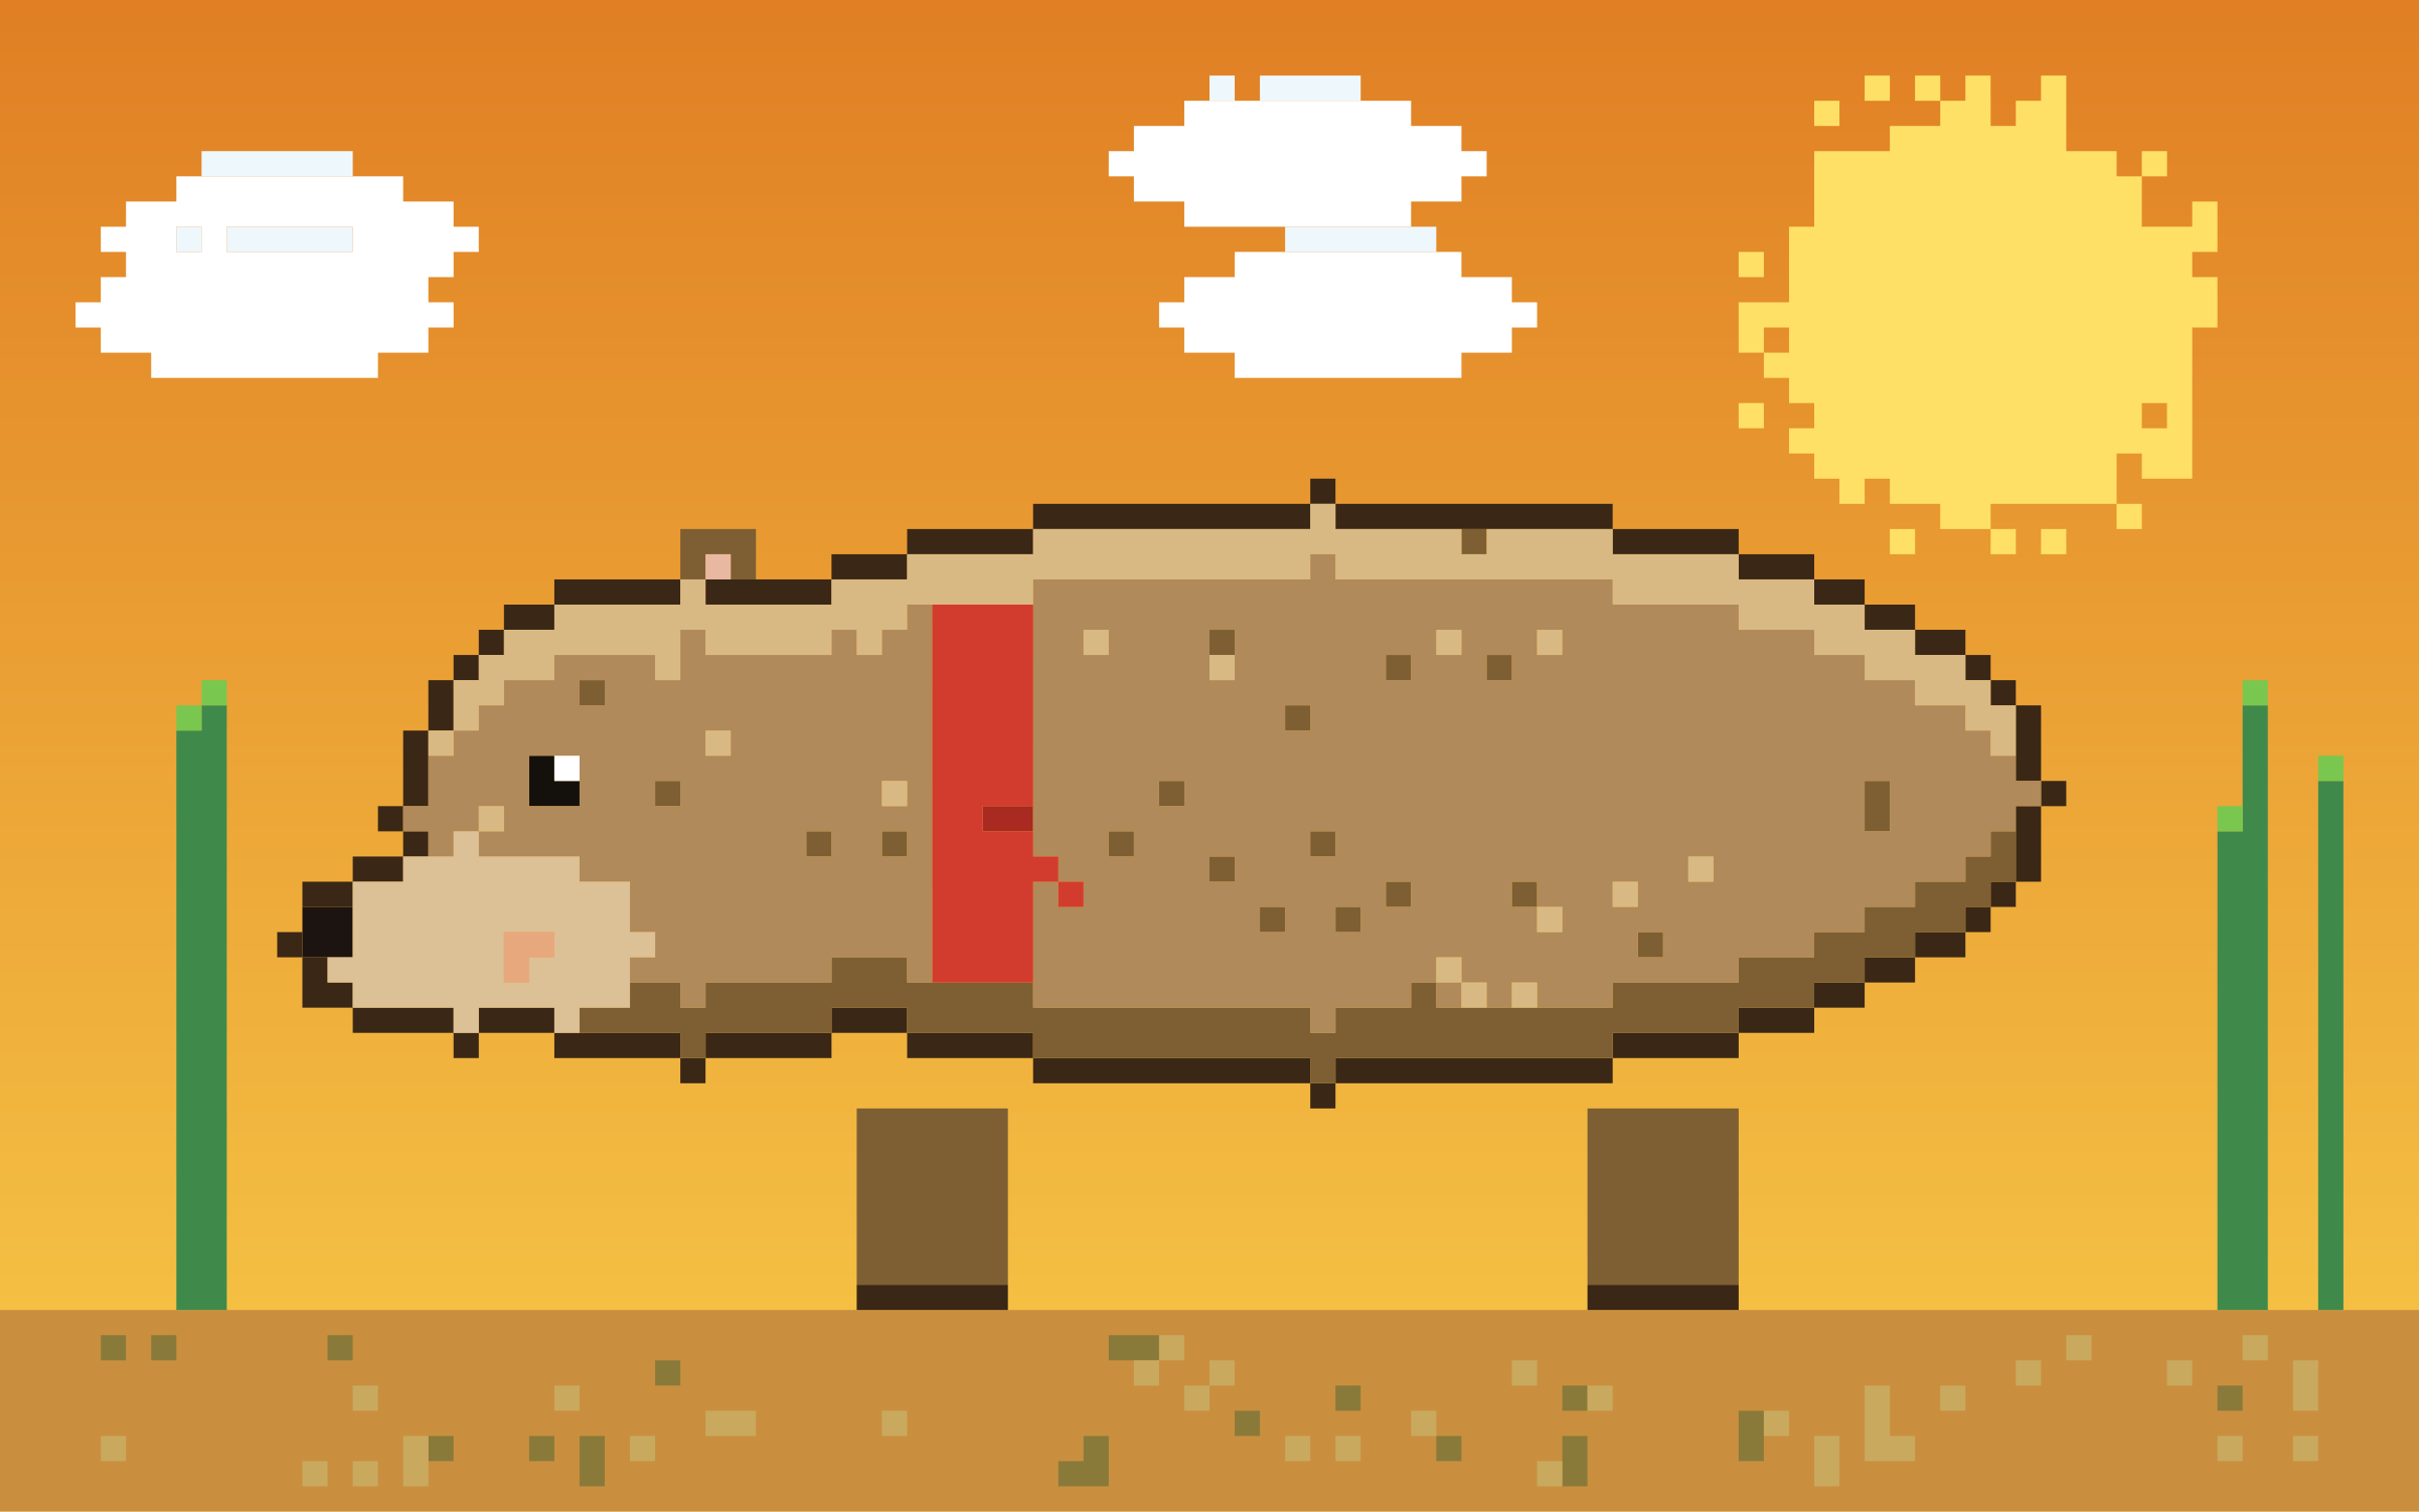
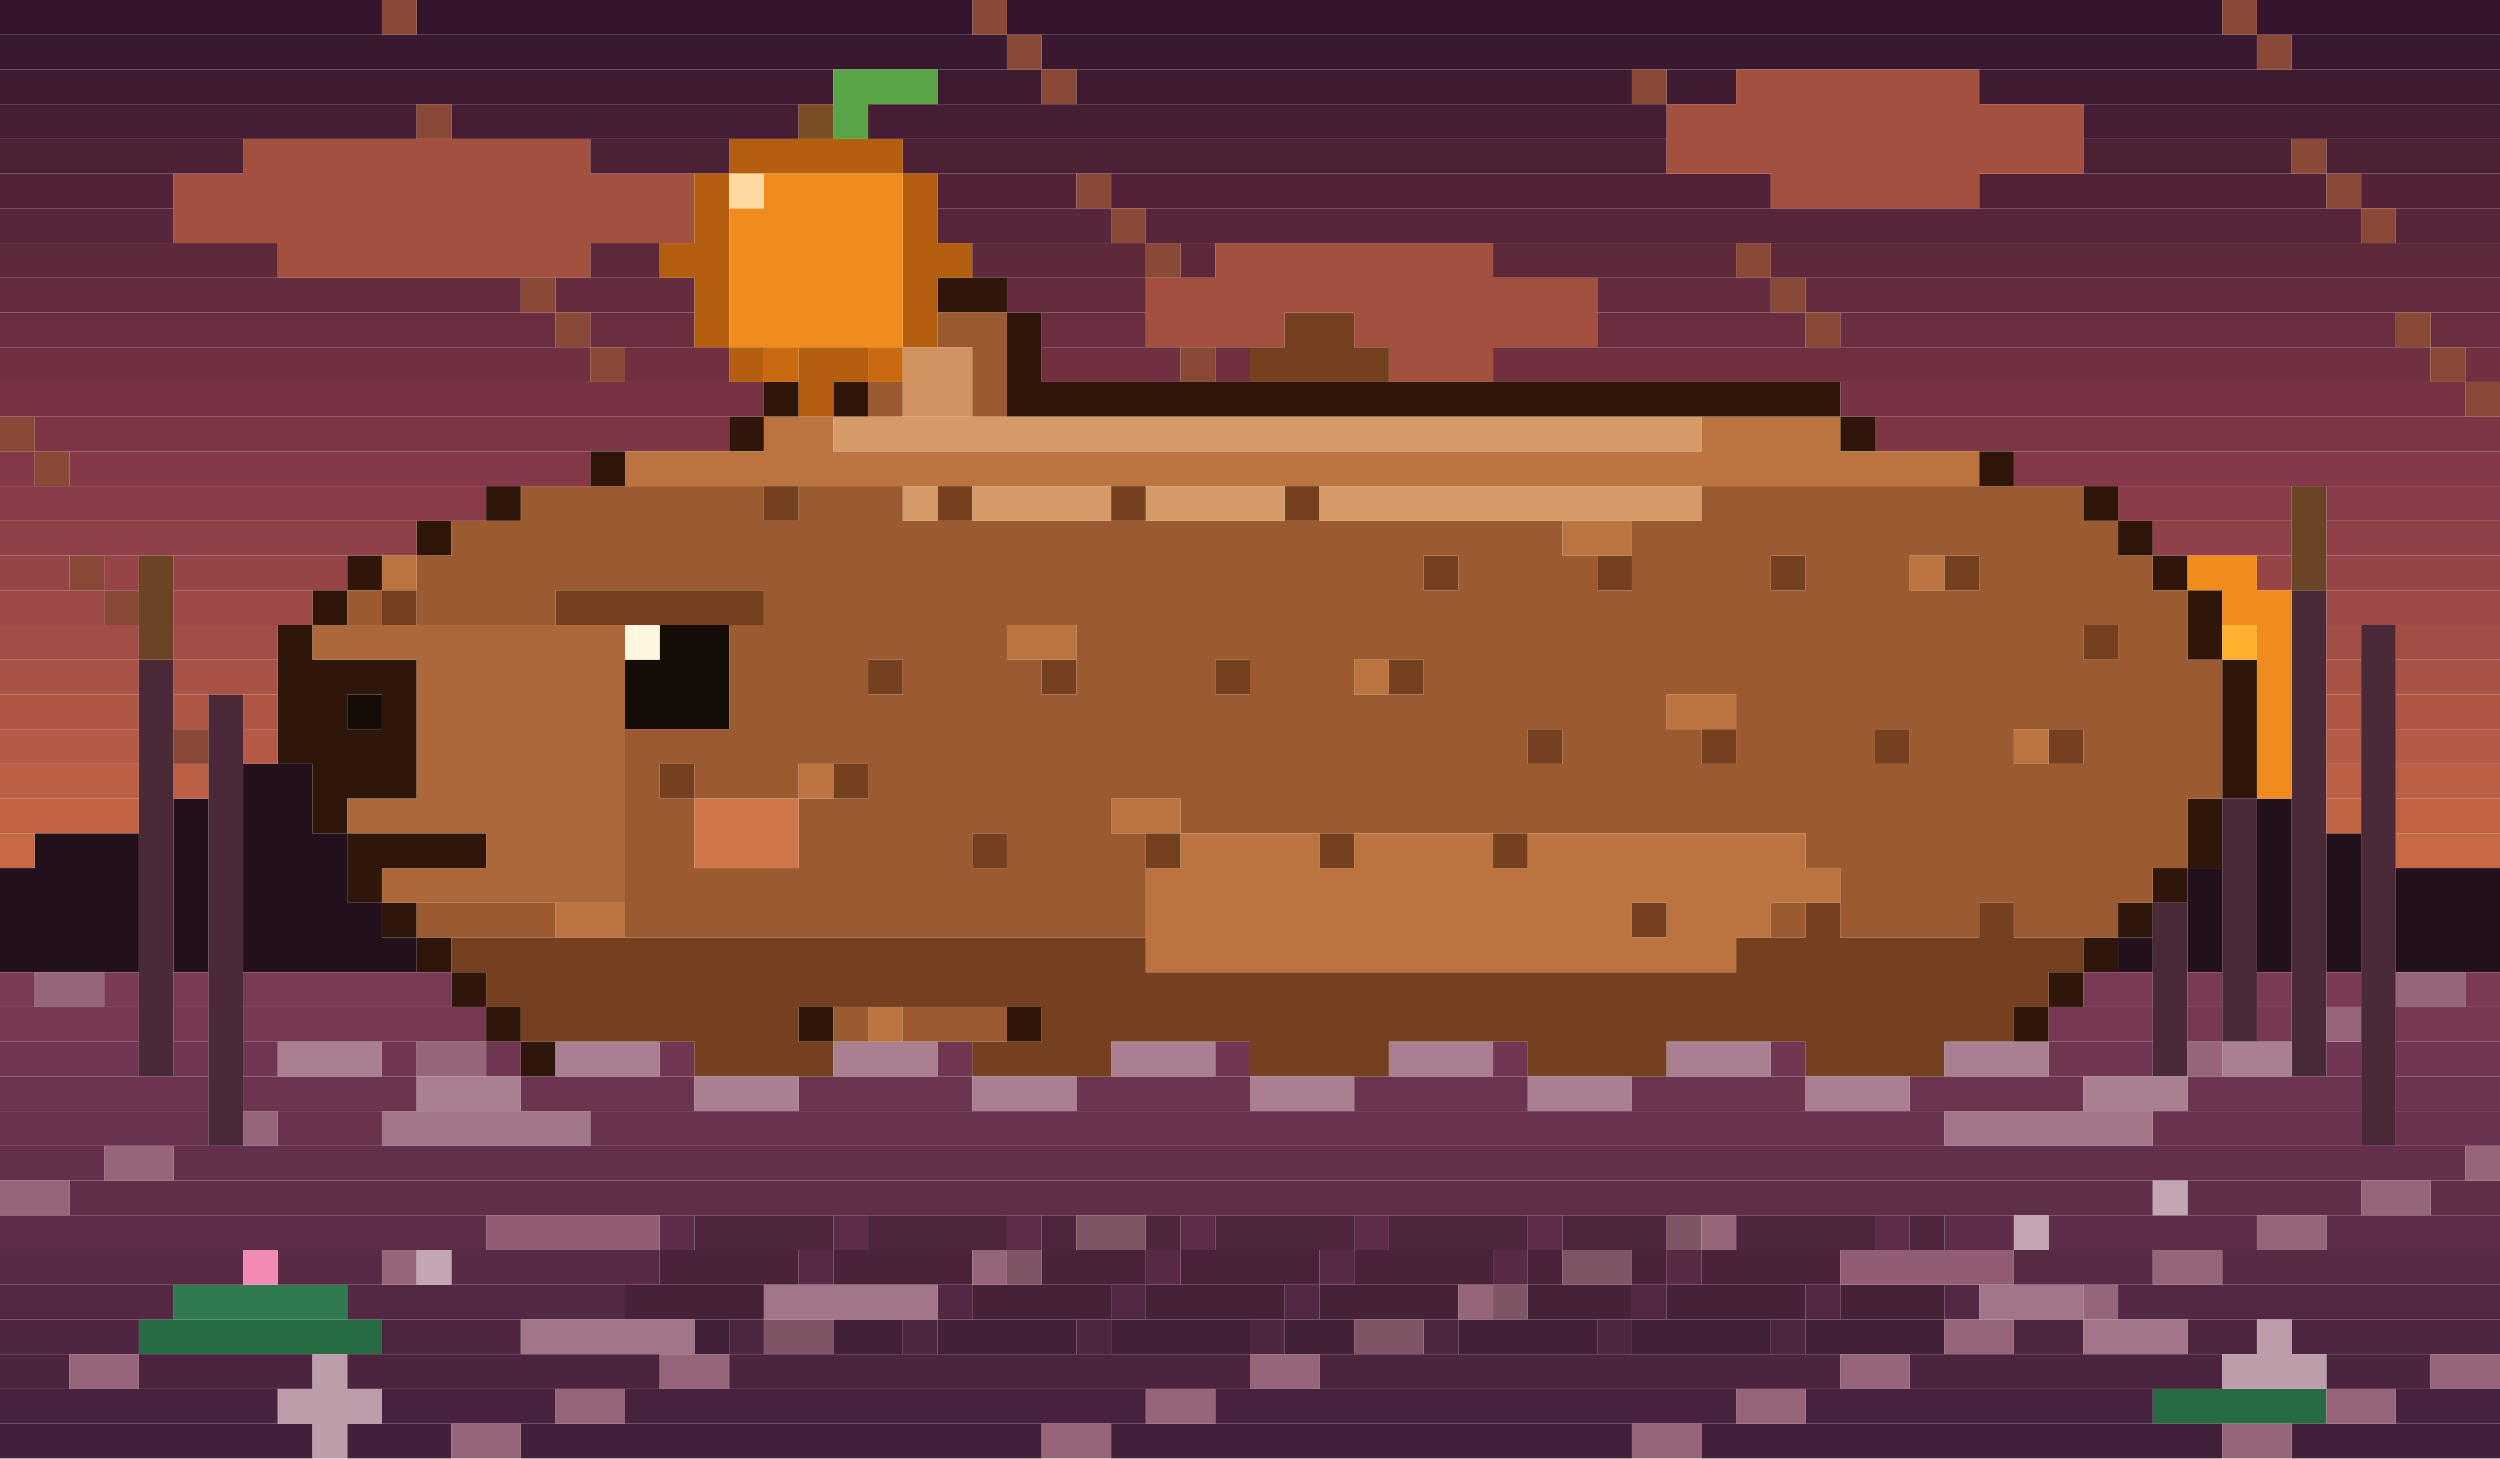
- <svg xmlns="http://www.w3.org/2000/svg" viewBox="0 0 480 300">
-   <defs>
-     <linearGradient id="g" x1="0" y1="0" x2="0" y2="1">
-       <stop offset="0" stop-color="#e07f24" />
-       <stop offset="1" stop-color="#f7c948" />
-     </linearGradient>
-   </defs>
-   <rect width="480" height="300" fill="url(#g)" />
-   <rect y="260" width="480" height="40" fill="#c98f3f" />
-   <path fill="#14100c" d="M105 150h5v5H105zM105 155h10v5H105z" />
-   <path fill="#1c1410" d="M60 180h10v5H60zM60 185h10v5H60z" />
-   <path fill="#3a2716" d="M260 95h5v5H260zM205 100h55v5H205zM265 100h55v5H265zM180 105h25v5H180zM320 105h25v5H320zM165 110h15v5H165zM345 110h15v5H345zM110 115h25v5H110zM140 115h25v5H140zM360 115h10v5H360zM100 120h10v5H100zM370 120h10v5H370zM95 125h5v5H95zM380 125h10v5H380zM90 130h5v5H90zM390 130h5v5H390zM85 135h5v5H85zM395 135h5v5H395zM85 140h5v5H85zM400 140h5v5H400zM80 145h5v5H80zM400 145h5v5H400zM80 150h5v5H80zM400 150h5v5H400zM80 155h5v5H80zM405 155h5v5H405zM75 160h5v5H75zM400 160h5v5H400zM80 165h5v5H80zM400 165h5v5H400zM70 170h10v5H70zM400 170h5v5H400zM60 175h10v5H60zM395 175h5v5H395zM390 180h5v5H390zM55 185h5v5H55zM380 185h10v5H380zM60 190h5v5H60zM370 190h10v5H370zM60 195h10v5H60zM360 195h10v5H360zM70 200h20v5H70zM95 200h15v5H95zM165 200h15v5H165zM345 200h15v5H345zM90 205h5v5H90zM110 205h25v5H110zM140 205h25v5H140zM180 205h25v5H180zM320 205h25v5H320zM135 210h5v5H135zM205 210h55v5H205zM265 210h55v5H265zM260 215h5v5H260zM170 255h30v5H170zM315 255h30v5H315z" />
-   <path fill="#3f8a4a" d="M40 140h5v5H40zM445 140h5v5H445zM35 145h10v5H35zM445 145h5v5H445zM35 150h10v5H35zM445 150h5v5H445zM35 155h10v5H35zM445 155h5v5H445zM460 155h5v5H460zM35 160h10v5H35zM445 160h5v5H445zM460 160h5v5H460zM35 165h10v5H35zM440 165h10v5H440zM460 165h5v5H460zM35 170h10v5H35zM440 170h10v5H440zM460 170h5v5H460zM35 175h10v5H35zM440 175h10v5H440zM460 175h5v5H460zM35 180h10v5H35zM440 180h10v5H440zM460 180h5v5H460zM35 185h10v5H35zM440 185h10v5H440zM460 185h5v5H460zM35 190h10v5H35zM440 190h10v5H440zM460 190h5v5H460zM35 195h10v5H35zM440 195h10v5H440zM460 195h5v5H460zM35 200h10v5H35zM440 200h10v5H440zM460 200h5v5H460zM35 205h10v5H35zM440 205h10v5H440zM460 205h5v5H460zM35 210h10v5H35zM440 210h10v5H440zM460 210h5v5H460zM35 215h10v5H35zM440 215h10v5H440zM460 215h5v5H460zM35 220h10v5H35zM440 220h10v5H440zM460 220h5v5H460zM35 225h10v5H35zM440 225h10v5H440zM460 225h5v5H460zM35 230h10v5H35zM440 230h10v5H440zM460 230h5v5H460zM35 235h10v5H35zM440 235h10v5H440zM460 235h5v5H460zM35 240h10v5H35zM440 240h10v5H440zM460 240h5v5H460zM35 245h10v5H35zM440 245h10v5H440zM460 245h5v5H460zM35 250h10v5H35zM440 250h10v5H440zM460 250h5v5H460zM35 255h10v5H35zM440 255h10v5H440zM460 255h5v5H460z" />
-   <path fill="#7ac74f" d="M40 135h5v5H40zM445 135h5v5H445zM35 140h5v5H35zM460 150h5v5H460zM440 160h5v5H440z" />
-   <path fill="#7d5f33" d="M135 105h15v5H135zM290 105h5v5H290zM135 110h5v5H135zM145 110h5v5H145zM240 125h5v5H240zM275 130h5v5H275zM295 130h5v5H295zM115 135h5v5H115zM255 140h5v5H255zM130 155h5v5H130zM230 155h5v5H230zM370 155h5v5H370zM370 160h5v5H370zM160 165h5v5H160zM175 165h5v5H175zM220 165h5v5H220zM260 165h5v5H260zM395 165h5v5H395zM240 170h5v5H240zM390 170h10v5H390zM275 175h5v5H275zM300 175h5v5H300zM380 175h15v5H380zM250 180h5v5H250zM265 180h5v5H265zM370 180h20v5H370zM325 185h5v5H325zM360 185h20v5H360zM165 190h15v5H165zM345 190h25v5H345zM125 195h10v5H125zM140 195h65v5H140zM280 195h5v5H280zM320 195h40v5H320zM115 200h50v5H115zM180 200h80v5H180zM265 200h80v5H265zM135 205h5v5H135zM205 205h115v5H205zM260 210h5v5H260zM170 220h30v5H170zM315 220h30v5H315zM170 225h30v5H170zM315 225h30v5H315zM170 230h30v5H170zM315 230h30v5H315zM170 235h30v5H170zM315 235h30v5H315zM170 240h30v5H170zM315 240h30v5H315zM170 245h30v5H170zM315 245h30v5H315zM170 250h30v5H170zM315 250h30v5H315z" />
-   <path fill="#8a7a3a" d="M20 265h5v5H20zM30 265h5v5H30zM65 265h5v5H65zM220 265h10v5H220zM130 270h5v5H130zM265 275h5v5H265zM310 275h5v5H310zM440 275h5v5H440zM245 280h5v5H245zM345 280h5v5H345zM85 285h5v5H85zM105 285h5v5H105zM115 285h5v5H115zM215 285h5v5H215zM285 285h5v5H285zM310 285h5v5H310zM345 285h5v5H345zM115 290h5v5H115zM210 290h10v5H210zM310 290h5v5H310z" />
-   <path fill="#a82a20" d="M195 160h10v5H195z" />
-   <path fill="#b08a5a" d="M260 110h5v5H260zM205 115h115v5H205zM180 120h5v5H180zM205 120h140v5H205zM135 125h5v5H135zM165 125h5v5H165zM175 125h10v5H175zM205 125h10v5H205zM220 125h20v5H220zM245 125h40v5H245zM290 125h15v5H290zM310 125h50v5H310zM110 130h20v5H110zM135 130h50v5H135zM205 130h35v5H205zM245 130h30v5H245zM280 130h15v5H280zM300 130h70v5H300zM100 135h15v5H100zM120 135h65v5H120zM205 135h175v5H205zM95 140h90v5H95zM205 140h50v5H205zM260 140h130v5H260zM90 145h50v5H90zM145 145h40v5H145zM205 145h190v5H205zM85 150h20v5H85zM115 150h70v5H115zM205 150h195v5H205zM85 155h20v5H85zM115 155h15v5H115zM135 155h40v5H135zM180 155h5v5H180zM205 155h25v5H205zM235 155h135v5H235zM375 155h30v5H375zM80 160h15v5H80zM100 160h85v5H100zM205 160h165v5H205zM375 160h25v5H375zM85 165h5v5H85zM95 165h65v5H95zM165 165h10v5H165zM180 165h5v5H180zM205 165h15v5H205zM225 165h35v5H225zM265 165h130v5H265zM115 170h70v5H115zM210 170h30v5H210zM245 170h90v5H245zM340 170h50v5H340zM125 175h60v5H125zM205 175h5v5H205zM215 175h60v5H215zM280 175h20v5H280zM305 175h15v5H305zM325 175h55v5H325zM125 180h60v5H125zM205 180h45v5H205zM255 180h10v5H255zM270 180h35v5H270zM310 180h60v5H310zM130 185h55v5H130zM205 185h120v5H205zM330 185h30v5H330zM125 190h40v5H125zM180 190h5v5H180zM205 190h80v5H205zM290 190h55v5H290zM135 195h5v5H135zM205 195h75v5H205zM285 195h5v5H285zM295 195h5v5H295zM305 195h15v5H305zM260 200h5v5H260z" />
-   <path fill="#c9a95e" d="M230 265h5v5H230zM410 265h5v5H410zM445 265h5v5H445zM225 270h5v5H225zM240 270h5v5H240zM300 270h5v5H300zM400 270h5v5H400zM430 270h5v5H430zM455 270h5v5H455zM70 275h5v5H70zM110 275h5v5H110zM235 275h5v5H235zM315 275h5v5H315zM370 275h5v5H370zM385 275h5v5H385zM455 275h5v5H455zM140 280h10v5H140zM175 280h5v5H175zM280 280h5v5H280zM350 280h5v5H350zM370 280h5v5H370zM20 285h5v5H20zM80 285h5v5H80zM125 285h5v5H125zM255 285h5v5H255zM265 285h5v5H265zM360 285h5v5H360zM370 285h10v5H370zM440 285h5v5H440zM455 285h5v5H455zM60 290h5v5H60zM70 290h5v5H70zM80 290h5v5H80zM305 290h5v5H305zM360 290h5v5H360z" />
-   <path fill="#d23c2e" d="M185 120h20v5H185zM185 125h20v5H185zM185 130h20v5H185zM185 135h20v5H185zM185 140h20v5H185zM185 145h20v5H185zM185 150h20v5H185zM185 155h20v5H185zM185 160h10v5H185zM185 165h20v5H185zM185 170h25v5H185zM185 175h20v5H185zM210 175h5v5H210zM185 180h20v5H185zM185 185h20v5H185zM185 190h20v5H185z" />
-   <path fill="#d9b983" d="M260 100h5v5H260zM205 105h85v5H205zM295 105h25v5H295zM180 110h80v5H180zM265 110h80v5H265zM135 115h5v5H135zM165 115h40v5H165zM320 115h40v5H320zM110 120h70v5H110zM345 120h25v5H345zM100 125h35v5H100zM140 125h25v5H140zM170 125h5v5H170zM215 125h5v5H215zM285 125h5v5H285zM305 125h5v5H305zM360 125h20v5H360zM95 130h15v5H95zM130 130h5v5H130zM240 130h5v5H240zM370 130h20v5H370zM90 135h10v5H90zM380 135h15v5H380zM90 140h5v5H90zM390 140h10v5H390zM85 145h5v5H85zM140 145h5v5H140zM395 145h5v5H395zM175 155h5v5H175zM95 160h5v5H95zM335 170h5v5H335zM320 175h5v5H320zM305 180h5v5H305zM285 190h5v5H285zM290 195h5v5H290zM300 195h5v5H300z" />
-   <path fill="#dcc096" d="M90 165h5v5H90zM80 170h35v5H80zM70 175h55v5H70zM70 180h55v5H70zM70 185h30v5H70zM110 185h20v5H110zM65 190h35v5H65zM105 190h20v5H105zM70 195h55v5H70zM90 200h5v5H90zM110 200h5v5H110z" />
-   <path fill="#e8a87e" d="M100 185h10v5H100zM100 190h5v5H100z" />
-   <path fill="#e8b8a0" d="M140 110h5v5H140z" />
-   <path fill="#eef8fc" d="M240 15h5v5H240zM250 15h20v5H250zM40 30h30v5H40zM35 45h5v5H35zM45 45h25v5H45zM255 45h30v5H255z" />
-   <path fill="#ffe066" d="M370 15h5v5H370zM380 15h5v5H380zM390 15h5v5H390zM405 15h5v5H405zM360 20h5v5H360zM385 20h10v5H385zM400 20h10v5H400zM375 25h35v5H375zM360 30h60v5H360zM425 30h5v5H425zM360 35h65v5H360zM360 40h65v5H360zM435 40h5v5H435zM355 45h85v5H355zM345 50h5v5H345zM355 50h80v5H355zM355 55h85v5H355zM345 60h95v5H345zM345 65h5v5H345zM355 65h80v5H355zM350 70h85v5H350zM355 75h80v5H355zM345 80h5v5H345zM360 80h65v5H360zM430 80h5v5H430zM355 85h80v5H355zM360 90h60v5H360zM425 90h10v5H425zM365 95h5v5H365zM375 95h45v5H375zM385 100h10v5H385zM420 100h5v5H420zM375 105h5v5H375zM395 105h5v5H395zM405 105h5v5H405z" />
-   <path fill="#ffffff" d="M235 20h45v5H235zM225 25h65v5H225zM220 30h75v5H220zM35 35h45v5H35zM225 35h65v5H225zM25 40h65v5H25zM235 40h45v5H235zM20 45h15v5H20zM40 45h5v5H40zM70 45h25v5H70zM25 50h65v5H25zM245 50h45v5H245zM20 55h65v5H20zM235 55h65v5H235zM15 60h75v5H15zM230 60h75v5H230zM20 65h65v5H20zM235 65h65v5H235zM30 70h45v5H30zM245 70h45v5H245zM110 150h5v5H110z" />
+ <svg xmlns="http://www.w3.org/2000/svg" viewBox="0 0 432 252">
+   <path fill="#140c06" d="M114 108h12v6H114zM108 114h18v6H108zM60 120h6v6H60zM108 120h18v6H108z" />
+   <path fill="#22101d" d="M42 132h12v6H42zM30 138h6v6H30zM42 138h12v6H42zM390 138h6v6H390zM6 144h18v6H6zM30 144h6v6H30zM42 144h18v6H42zM390 144h6v6H390zM402 144h6v6H402zM0 150h24v6H0zM30 150h6v6H30zM42 150h18v6H42zM378 150h6v6H378zM390 150h6v6H390zM402 150h6v6H402zM414 150h18v6H414zM0 156h24v6H0zM30 156h6v6H30zM42 156h24v6H42zM378 156h6v6H378zM390 156h6v6H390zM402 156h6v6H402zM414 156h18v6H414zM0 162h24v6H0zM30 162h6v6H30zM42 162h30v6H42zM366 162h6v6H366zM378 162h6v6H378zM390 162h6v6H390zM402 162h6v6H402zM414 162h18v6H414z" />
+   <path fill="#276b43" d="M24 228h42v6H24zM372 240h30v6H372z" />
+   <path fill="#2e170a" d="M162 48h12v6H162zM174 54h6v6H174zM174 60h6v6H174zM132 66h6v6H132zM144 66h6v6H144zM174 66h144v6H174zM126 72h6v6H126zM318 72h6v6H318zM102 78h6v6H102zM342 78h6v6H342zM84 84h6v6H84zM360 84h6v6H360zM72 90h6v6H72zM366 90h6v6H366zM60 96h6v6H60zM372 96h6v6H372zM54 102h6v6H54zM378 102h6v6H378zM48 108h6v6H48zM378 108h6v6H378zM48 114h24v6H48zM384 114h6v6H384zM48 120h12v6H48zM66 120h6v6H66zM384 120h6v6H384zM48 126h24v6H48zM384 126h6v6H384zM54 132h18v6H54zM384 132h6v6H384zM54 138h6v6H54zM378 138h6v6H378zM60 144h24v6H60zM378 144h6v6H378zM60 150h6v6H60zM372 150h6v6H372zM66 156h6v6H66zM366 156h6v6H366zM72 162h6v6H72zM360 162h6v6H360zM78 168h6v6H78zM354 168h6v6H354zM84 174h6v6H84zM138 174h6v6H138zM174 174h6v6H174zM348 174h6v6H348zM90 180h6v6H90z" />
+   <path fill="#2f7a4f" d="M30 222h30v6H30z" />
+   <path fill="#33162e" d="M0 0h66v6H0zM72 0h96v6H72zM174 0h210v6H174zM390 0h42v6H390z" />
+   <path fill="#391930" d="M0 6h174v6H0zM180 6h210v6H180zM396 6h36v6H396z" />
+   <path fill="#3f1b32" d="M0 12h144v6H0zM162 12h18v6H162zM186 12h96v6H186zM288 12h12v6H288zM342 12h90v6H342z" />
+   <path fill="#422037" d="M120 228h6v6H120zM144 228h12v6H144zM162 228h24v6H162zM192 228h24v6H192zM222 228h12v6H222zM252 228h24v6H252zM282 228h24v6H282zM312 228h24v6H312z" />
+   <path fill="#42203c" d="M0 246h54v6H0zM60 246h18v6H60zM90 246h90v6H90zM192 246h90v6H192zM294 246h90v6H294zM396 246h36v6H396z" />
+   <path fill="#461e34" d="M0 18h72v6H0zM78 18h60v6H78zM150 18h138v6H150zM360 18h72v6H360z" />
+   <path fill="#462239" d="M108 222h24v6H108zM168 222h24v6H168zM198 222h24v6H198zM228 222h24v6H228zM264 222h18v6H264zM288 222h24v6H288zM318 222h18v6H318z" />
+   <path fill="#46223e" d="M0 240h48v6H0zM66 240h30v6H66zM108 240h90v6H108zM210 240h90v6H210zM312 240h60v6H312zM414 240h18v6H414z" />
+   <path fill="#4a233b" d="M114 216h24v6H114zM144 216h24v6H144zM180 216h18v6H180zM204 216h24v6H204zM234 216h24v6H234zM264 216h6v6H264zM282 216h6v6H282zM294 216h24v6H294z" />
+   <path fill="#4a2a38" d="M396 102h6v6H396zM396 108h6v6H396zM408 108h6v6H408zM24 114h6v6H24zM396 114h6v6H396zM408 114h6v6H408zM24 120h6v6H24zM36 120h6v6H36zM396 120h6v6H396zM408 120h6v6H408zM24 126h6v6H24zM36 126h6v6H36zM396 126h6v6H396zM408 126h6v6H408zM24 132h6v6H24zM36 132h6v6H36zM396 132h6v6H396zM408 132h6v6H408zM24 138h6v6H24zM36 138h6v6H36zM384 138h6v6H384zM396 138h6v6H396zM408 138h6v6H408zM24 144h6v6H24zM36 144h6v6H36zM384 144h6v6H384zM396 144h6v6H396zM408 144h6v6H408zM24 150h6v6H24zM36 150h6v6H36zM384 150h6v6H384zM396 150h6v6H396zM408 150h6v6H408zM24 156h6v6H24zM36 156h6v6H36zM372 156h6v6H372zM384 156h6v6H384zM396 156h6v6H396zM408 156h6v6H408zM24 162h6v6H24zM36 162h6v6H36zM372 162h6v6H372zM384 162h6v6H384zM396 162h6v6H396zM408 162h6v6H408zM24 168h6v6H24zM36 168h6v6H36zM372 168h6v6H372zM384 168h6v6H384zM396 168h6v6H396zM408 168h6v6H408zM24 174h6v6H24zM36 174h6v6H36zM372 174h6v6H372zM384 174h6v6H384zM396 174h6v6H396zM408 174h6v6H408zM24 180h6v6H24zM36 180h6v6H36zM372 180h6v6H372zM396 180h6v6H396zM408 180h6v6H408zM36 186h6v6H36zM408 186h6v6H408zM36 192h6v6H36zM408 192h6v6H408z" />
+   <path fill="#4b2440" d="M0 234h12v6H0zM24 234h30v6H24zM60 234h54v6H60zM126 234h90v6H126zM228 234h90v6H228zM330 234h54v6H330zM402 234h18v6H402z" />
+   <path fill="#4c2136" d="M0 24h42v6H0zM102 24h24v6H102zM156 24h132v6H156zM360 24h36v6H360zM402 24h30v6H402z" />
+   <path fill="#4d253c" d="M120 210h24v6H120zM150 210h24v6H150zM180 210h6v6H180zM198 210h6v6H198zM210 210h24v6H210zM240 210h24v6H240zM270 210h18v6H270zM300 210h24v6H300zM330 210h6v6H330z" />
+   <path fill="#4f2642" d="M0 228h24v6H0zM66 228h24v6H66zM126 228h6v6H126zM156 228h6v6H156zM186 228h6v6H186zM216 228h6v6H216zM246 228h6v6H246zM276 228h6v6H276zM306 228h6v6H306zM348 228h12v6H348zM378 228h12v6H378zM396 228h36v6H396z" />
+   <path fill="#522338" d="M0 30h30v6H0zM162 30h24v6H162zM192 30h114v6H192zM342 30h60v6H342zM408 30h24v6H408z" />
+   <path fill="#532844" d="M0 222h30v6H0zM60 222h48v6H60zM162 222h6v6H162zM192 222h6v6H192zM222 222h6v6H222zM282 222h6v6H282zM312 222h6v6H312zM336 222h6v6H336zM366 222h66v6H366z" />
+   <path fill="#58263a" d="M0 36h30v6H0zM162 36h30v6H162zM198 36h210v6H198zM414 36h18v6H414z" />
+   <path fill="#582a46" d="M0 216h42v6H0zM48 216h18v6H48zM78 216h36v6H78zM138 216h6v6H138zM198 216h6v6H198zM228 216h6v6H228zM258 216h6v6H258zM288 216h6v6H288zM348 216h24v6H348zM384 216h48v6H384z" />
+   <path fill="#58a447" d="M144 12h18v6H144zM144 18h6v6H144z" />
+   <path fill="#5c2c48" d="M0 210h84v6H0zM114 210h6v6H114zM144 210h6v6H144zM174 210h6v6H174zM204 210h6v6H204zM234 210h6v6H234zM264 210h6v6H264zM324 210h6v6H324zM336 210h12v6H336zM354 210h36v6H354zM402 210h30v6H402z" />
+   <path fill="#5f293c" d="M0 42h48v6H0zM102 42h12v6H102zM168 42h30v6H168zM204 42h6v6H204zM258 42h42v6H258zM306 42h126v6H306z" />
+   <path fill="#602e49" d="M12 204h360v6H12zM378 204h30v6H378zM420 204h12v6H420z" />
+   <path fill="#64304b" d="M0 198h18v6H0zM30 198h396v6H30z" />
+   <path fill="#652b3e" d="M0 48h90v6H0zM96 48h24v6H96zM174 48h24v6H174zM276 48h30v6H276zM312 48h120v6H312z" />
+   <path fill="#69324d" d="M0 192h36v6H0zM48 192h18v6H48zM102 192h234v6H102zM372 192h36v6H372zM414 192h18v6H414z" />
+   <path fill="#6b2e40" d="M0 54h96v6H0zM102 54h18v6H102zM180 54h18v6H180zM276 54h36v6H276zM318 54h96v6H318zM420 54h12v6H420z" />
+   <path fill="#6b4423" d="M396 84h6v6H396zM396 90h6v6H396zM24 96h6v6H24zM396 96h6v6H396zM24 102h6v6H24zM24 108h6v6H24z" />
+   <path fill="#6d344f" d="M0 186h36v6H0zM42 186h30v6H42zM90 186h30v6H90zM138 186h30v6H138zM186 186h30v6H186zM234 186h30v6H234zM282 186h30v6H282zM330 186h30v6H330zM378 186h30v6H378zM414 186h18v6H414z" />
+   <path fill="#713042" d="M0 60h102v6H0zM108 60h18v6H108zM180 60h24v6H180zM210 60h6v6H210zM258 60h162v6H258zM426 60h6v6H426z" />
+   <path fill="#713651" d="M0 180h24v6H0zM30 180h6v6H30zM42 180h6v6H42zM66 180h6v6H66zM84 180h6v6H84zM114 180h6v6H114zM162 180h6v6H162zM210 180h6v6H210zM258 180h6v6H258zM306 180h6v6H306zM354 180h18v6H354zM402 180h6v6H402zM414 180h18v6H414z" />
+   <path fill="#74401f" d="M222 54h12v6H222zM216 60h24v6H216zM132 84h6v6H132zM162 84h6v6H162zM192 84h6v6H192zM222 84h6v6H222zM246 96h6v6H246zM276 96h6v6H276zM306 96h6v6H306zM336 96h6v6H336zM66 102h6v6H66zM96 102h36v6H96zM360 108h6v6H360zM150 114h6v6H150zM180 114h6v6H180zM210 114h6v6H210zM240 114h6v6H240zM264 126h6v6H264zM294 126h6v6H294zM324 126h6v6H324zM354 126h6v6H354zM114 132h6v6H114zM144 132h6v6H144zM168 144h6v6H168zM198 144h6v6H198zM228 144h6v6H228zM258 144h6v6H258zM282 156h6v6H282zM312 156h6v6H312zM342 156h6v6H342zM78 162h120v6H78zM300 162h60v6H300zM84 168h270v6H84zM90 174h48v6H90zM180 174h168v6H180zM120 180h24v6H120zM168 180h24v6H168zM216 180h24v6H216zM264 180h24v6H264zM312 180h24v6H312z" />
+   <path fill="#763853" d="M0 174h24v6H0zM30 174h6v6H30zM42 174h42v6H42zM354 174h18v6H354zM378 174h6v6H378zM390 174h6v6H390zM414 174h18v6H414z" />
+   <path fill="#773344" d="M0 66h132v6H0zM318 66h108v6H318z" />
+   <path fill="#7a3a55" d="M0 168h6v6H0zM18 168h6v6H18zM30 168h6v6H30zM42 168h36v6H42zM360 168h12v6H360zM378 168h6v6H378zM390 168h6v6H390zM402 168h6v6H402zM426 168h6v6H426z" />
+   <path fill="#7a4e26" d="M138 18h6v6H138z" />
+   <path fill="#7e3646" d="M6 72h120v6H6zM324 72h108v6H324z" />
+   <path fill="#7f5566" d="M186 210h12v6H186zM288 210h6v6H288zM174 216h6v6H174zM270 216h12v6H270zM258 222h6v6H258zM132 228h12v6H132zM234 228h12v6H234z" />
+   <path fill="#843848" d="M0 78h6v6H0zM12 78h90v6H12zM348 78h84v6H348z" />
+   <path fill="#8a3b4a" d="M0 84h84v6H0zM366 84h30v6H366zM402 84h30v6H402z" />
+   <path fill="#8a4937" d="M66 0h6v6H66zM168 0h6v6H168zM384 0h6v6H384zM174 6h6v6H174zM390 6h6v6H390zM180 12h6v6H180zM282 12h6v6H282zM72 18h6v6H72zM396 24h6v6H396zM186 30h6v6H186zM402 30h6v6H402zM192 36h6v6H192zM408 36h6v6H408zM198 42h6v6H198zM300 42h6v6H300zM90 48h6v6H90zM306 48h6v6H306zM96 54h6v6H96zM312 54h6v6H312zM414 54h6v6H414zM102 60h6v6H102zM204 60h6v6H204zM420 60h6v6H420zM426 66h6v6H426zM0 72h6v6H0zM6 78h6v6H6zM12 96h6v6H12zM18 102h6v6H18zM30 126h6v6H30z" />
+   <path fill="#904049" d="M0 90h72v6H0zM372 90h24v6H372zM402 90h30v6H402z" />
+   <path fill="#925d74" d="M84 210h30v6H84zM318 216h30v6H318z" />
+   <path fill="#964448" d="M0 96h12v6H0zM18 96h6v6H18zM30 96h30v6H30zM390 96h6v6H390zM402 96h30v6H402z" />
+   <path fill="#97657a" d="M6 168h12v6H6zM414 168h12v6H414zM402 174h6v6H402zM72 180h12v6H72zM378 180h6v6H378zM42 192h6v6H42zM18 198h12v6H18zM426 198h6v6H426zM0 204h12v6H0zM408 204h12v6H408zM294 210h6v6H294zM390 210h12v6H390zM66 216h6v6H66zM168 216h6v6H168zM372 216h12v6H372zM252 222h6v6H252zM360 222h6v6H360zM336 228h12v6H336zM12 234h12v6H12zM114 234h12v6H114zM216 234h12v6H216zM318 234h12v6H318zM420 234h12v6H420zM96 240h12v6H96zM198 240h12v6H198zM300 240h12v6H300zM402 240h12v6H402zM78 246h12v6H78zM180 246h12v6H180zM282 246h12v6H282zM384 246h12v6H384z" />
+   <path fill="#9c4948" d="M0 102h18v6H0zM30 102h24v6H30zM402 102h30v6H402z" />
+   <path fill="#9c5a30" d="M162 54h12v6H162zM168 60h6v6H168zM150 66h6v6H150zM168 66h6v6H168zM90 84h42v6H90zM138 84h18v6H138zM294 84h66v6H294zM78 90h192v6H78zM282 90h84v6H282zM72 96h174v6H72zM252 96h24v6H252zM282 96h24v6H282zM312 96h18v6H312zM342 96h30v6H342zM60 102h6v6H60zM72 102h24v6H72zM132 102h246v6H132zM126 108h48v6H126zM186 108h174v6H186zM366 108h12v6H366zM126 114h24v6H126zM156 114h24v6H156zM186 114h24v6H186zM216 114h18v6H216zM246 114h138v6H246zM126 120h162v6H126zM300 120h84v6H300zM108 126h156v6H108zM270 126h24v6H270zM300 126h24v6H300zM330 126h18v6H330zM360 126h24v6H360zM108 132h6v6H108zM120 132h18v6H120zM150 132h234v6H150zM108 138h12v6H108zM138 138h54v6H138zM204 138h174v6H204zM108 144h12v6H108zM138 144h30v6H138zM174 144h24v6H174zM312 144h66v6H312zM108 150h90v6H108zM318 150h54v6H318zM72 156h24v6H72zM108 156h90v6H108zM306 156h6v6H306zM318 156h24v6H318zM348 156h18v6H348zM144 174h6v6H144zM156 174h18v6H156z" />
+   <path fill="#a27588" d="M66 192h36v6H66zM336 192h36v6H336zM132 222h30v6H132zM342 222h18v6H342zM90 228h30v6H90zM360 228h18v6H360z" />
+   <path fill="#a34d47" d="M0 108h24v6H0zM30 108h18v6H30zM402 108h6v6H402zM414 108h18v6H414z" />
+   <path fill="#a3503f" d="M300 12h42v6H300zM288 18h72v6H288zM42 24h60v6H42zM288 24h72v6H288zM30 30h90v6H30zM306 30h36v6H306zM30 36h90v6H30zM48 42h54v6H48zM210 42h48v6H210zM198 48h78v6H198zM198 54h24v6H198zM234 54h42v6H234zM240 60h18v6H240z" />
+   <path fill="#a95246" d="M0 114h24v6H0zM30 114h18v6H30zM402 114h6v6H402zM414 114h18v6H414z" />
+   <path fill="#a97f91" d="M48 180h18v6H48zM96 180h18v6H96zM144 180h18v6H144zM192 180h18v6H192zM240 180h18v6H240zM288 180h18v6H288zM336 180h18v6H336zM384 180h12v6H384zM72 186h18v6H72zM120 186h18v6H120zM168 186h18v6H168zM216 186h18v6H216zM264 186h18v6H264zM312 186h18v6H312zM360 186h18v6H360z" />
+   <path fill="#ac683a" d="M54 108h54v6H54zM72 114h36v6H72zM72 120h36v6H72zM72 126h36v6H72zM72 132h36v6H72zM60 138h48v6H60zM84 144h24v6H84zM66 150h42v6H66z" />
+   <path fill="#af5645" d="M0 120h24v6H0zM30 120h6v6H30zM42 120h6v6H42zM402 120h6v6H402zM414 120h18v6H414z" />
+   <path fill="#b45f10" d="M126 24h30v6H126zM120 30h6v6H120zM156 30h6v6H156zM120 36h6v6H120zM156 36h6v6H156zM114 42h12v6H114zM156 42h12v6H156zM120 48h6v6H120zM156 48h6v6H156zM120 54h6v6H120zM156 54h6v6H156zM126 60h6v6H126zM138 60h12v6H138zM138 66h6v6H138z" />
+   <path fill="#b55b45" d="M0 126h24v6H0zM42 126h6v6H42zM402 126h6v6H402zM414 126h18v6H414z" />
+   <path fill="#bb6044" d="M0 132h24v6H0zM30 132h6v6H30zM402 132h6v6H402zM414 132h18v6H414z" />
+   <path fill="#bb7440" d="M132 72h12v6H132zM294 72h24v6H294zM108 78h234v6H108zM270 90h12v6H270zM66 96h6v6H66zM330 96h6v6H330zM174 108h12v6H174zM234 114h6v6H234zM288 120h12v6H288zM348 126h6v6H348zM138 132h6v6H138zM192 138h12v6H192zM204 144h24v6H204zM234 144h24v6H234zM264 144h48v6H264zM198 150h120v6H198zM96 156h12v6H96zM198 156h84v6H198zM288 156h18v6H288zM198 162h102v6H198zM150 174h6v6H150z" />
+   <path fill="#bd9daa" d="M390 228h6v6H390zM54 234h6v6H54zM384 234h18v6H384zM48 240h18v6H48zM54 246h6v6H54z" />
+   <path fill="#c16443" d="M0 138h24v6H0zM402 138h6v6H402zM414 138h18v6H414z" />
+   <path fill="#c3a6b3" d="M372 204h6v6H372zM348 210h6v6H348zM72 216h6v6H72z" />
+   <path fill="#c76942" d="M0 144h6v6H0zM414 144h18v6H414z" />
+   <path fill="#c96a12" d="M132 60h6v6H132zM150 60h6v6H150z" />
+   <path fill="#cf7648" d="M120 138h18v6H120zM120 144h18v6H120z" />
+   <path fill="#cf9260" d="M156 60h12v6H156zM156 66h12v6H156z" />
+   <path fill="#d69a68" d="M144 72h150v6H144zM156 84h6v6H156zM168 84h24v6H168zM198 84h24v6H198zM228 84h66v6H228z" />
+   <path fill="#f08c1e" d="M132 30h24v6H132zM126 36h30v6H126zM126 42h30v6H126zM126 48h30v6H126zM126 54h30v6H126zM378 96h12v6H378zM384 102h12v6H384zM390 108h6v6H390zM390 114h6v6H390zM390 120h6v6H390zM390 126h6v6H390zM390 132h6v6H390z" />
+   <path fill="#f28bb4" d="M42 216h6v6H42z" />
+   <path fill="#ffb02e" d="M384 108h6v6H384z" />
+   <path fill="#ffd9a0" d="M126 30h6v6H126z" />
+   <path fill="#fff6e0" d="M108 108h6v6H108z" />
</svg>
